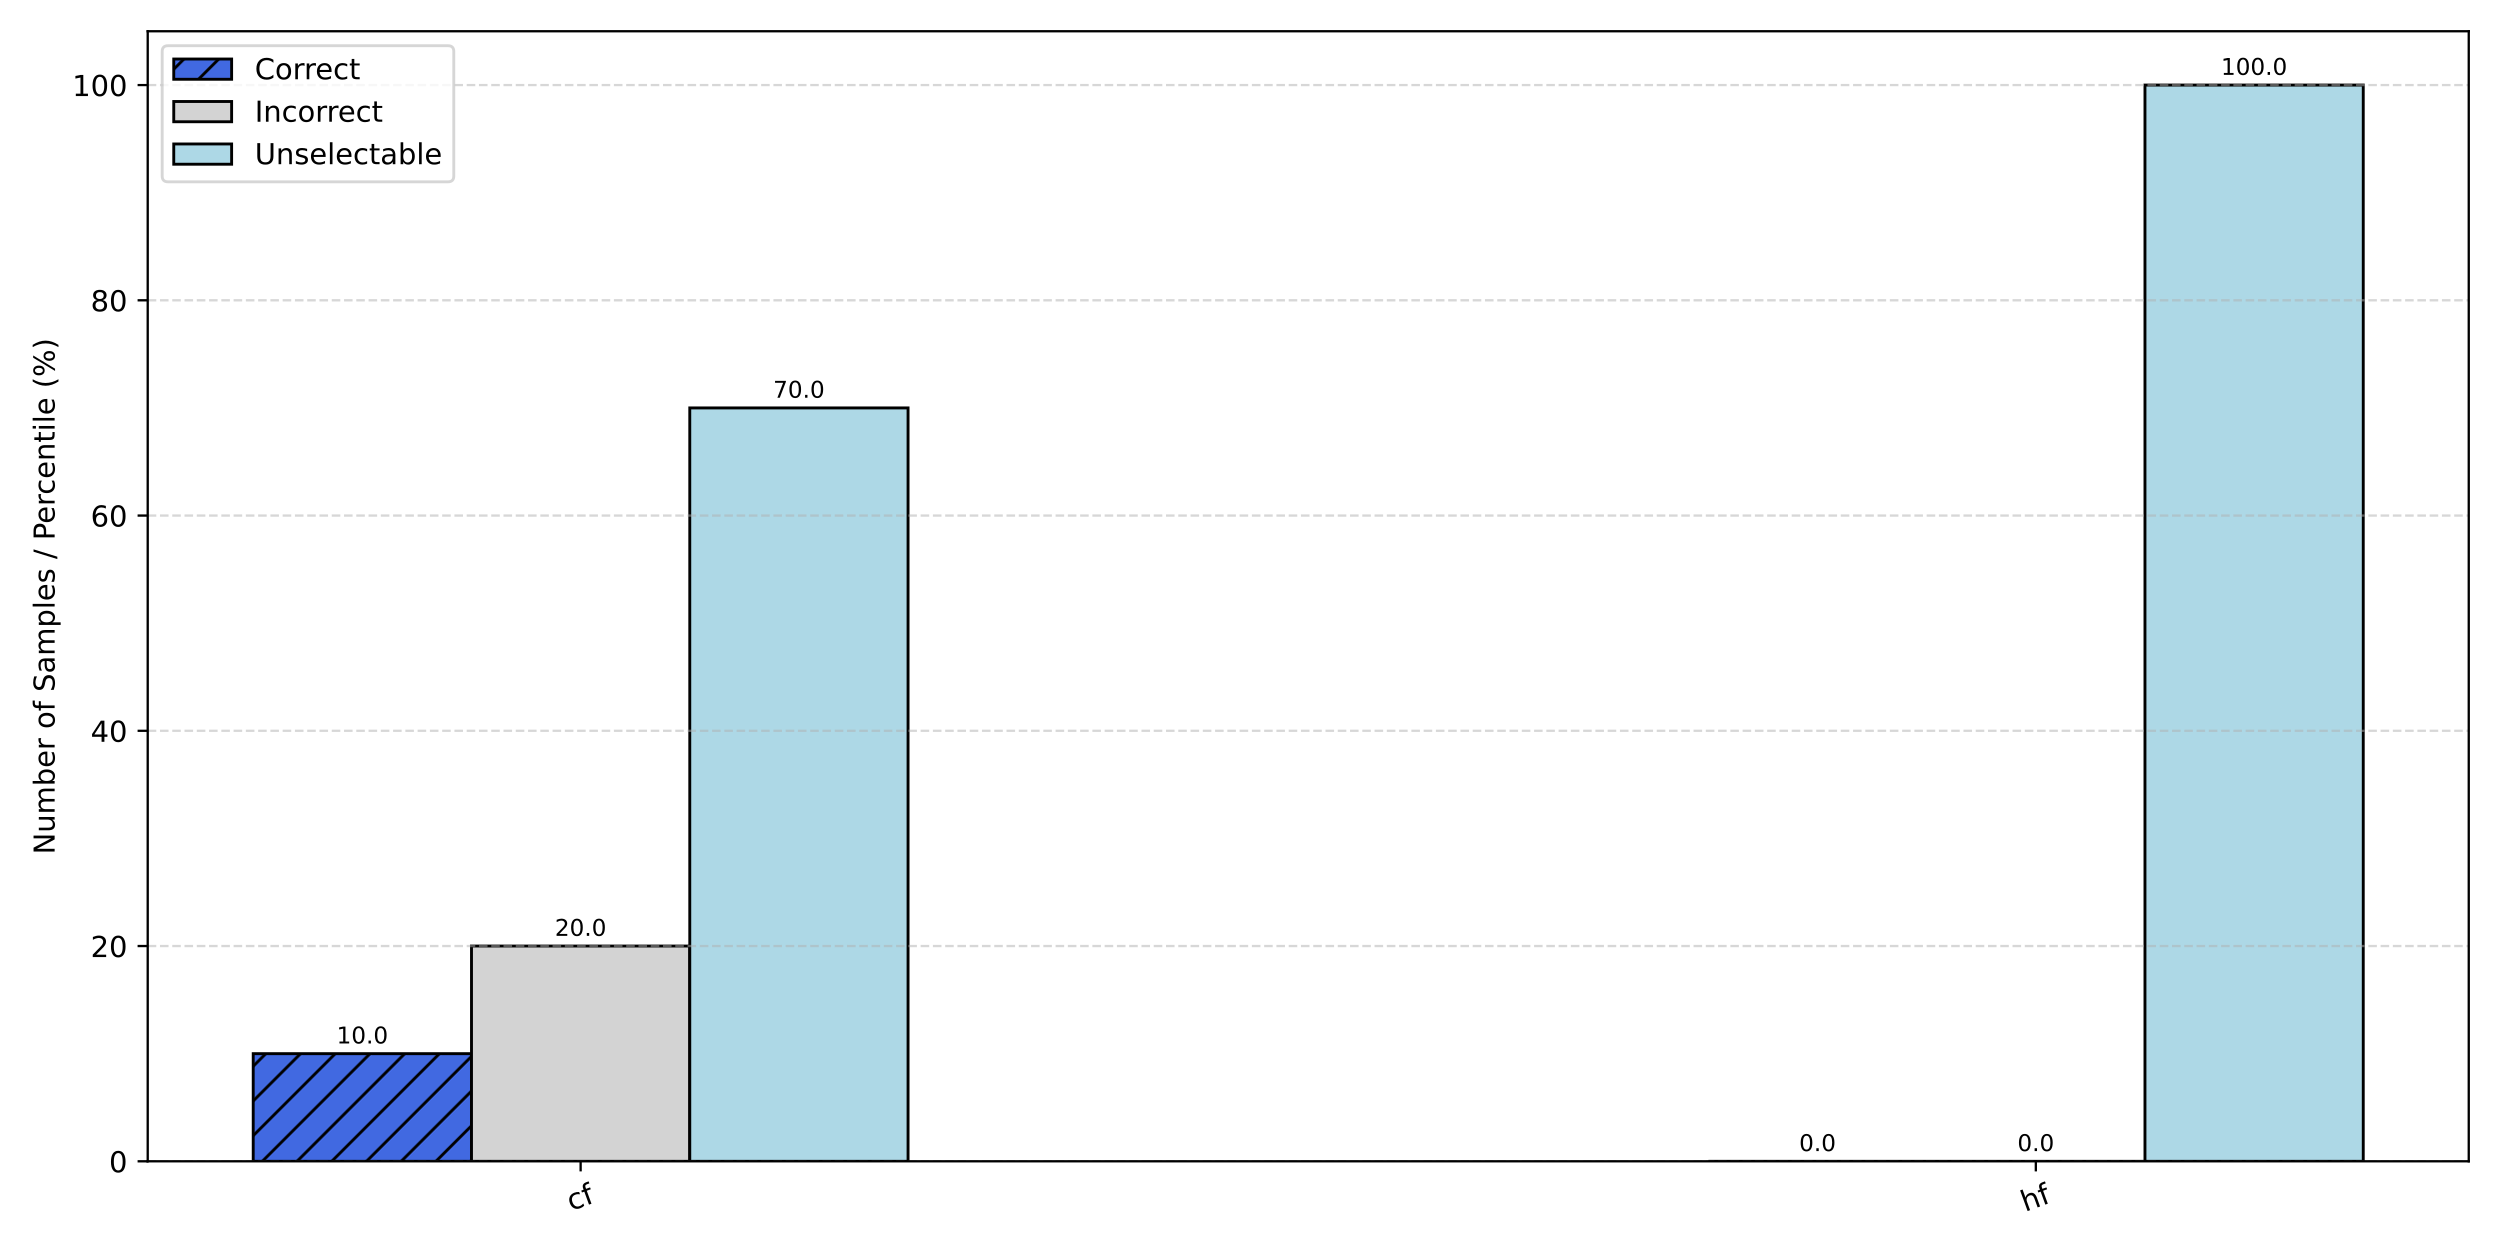
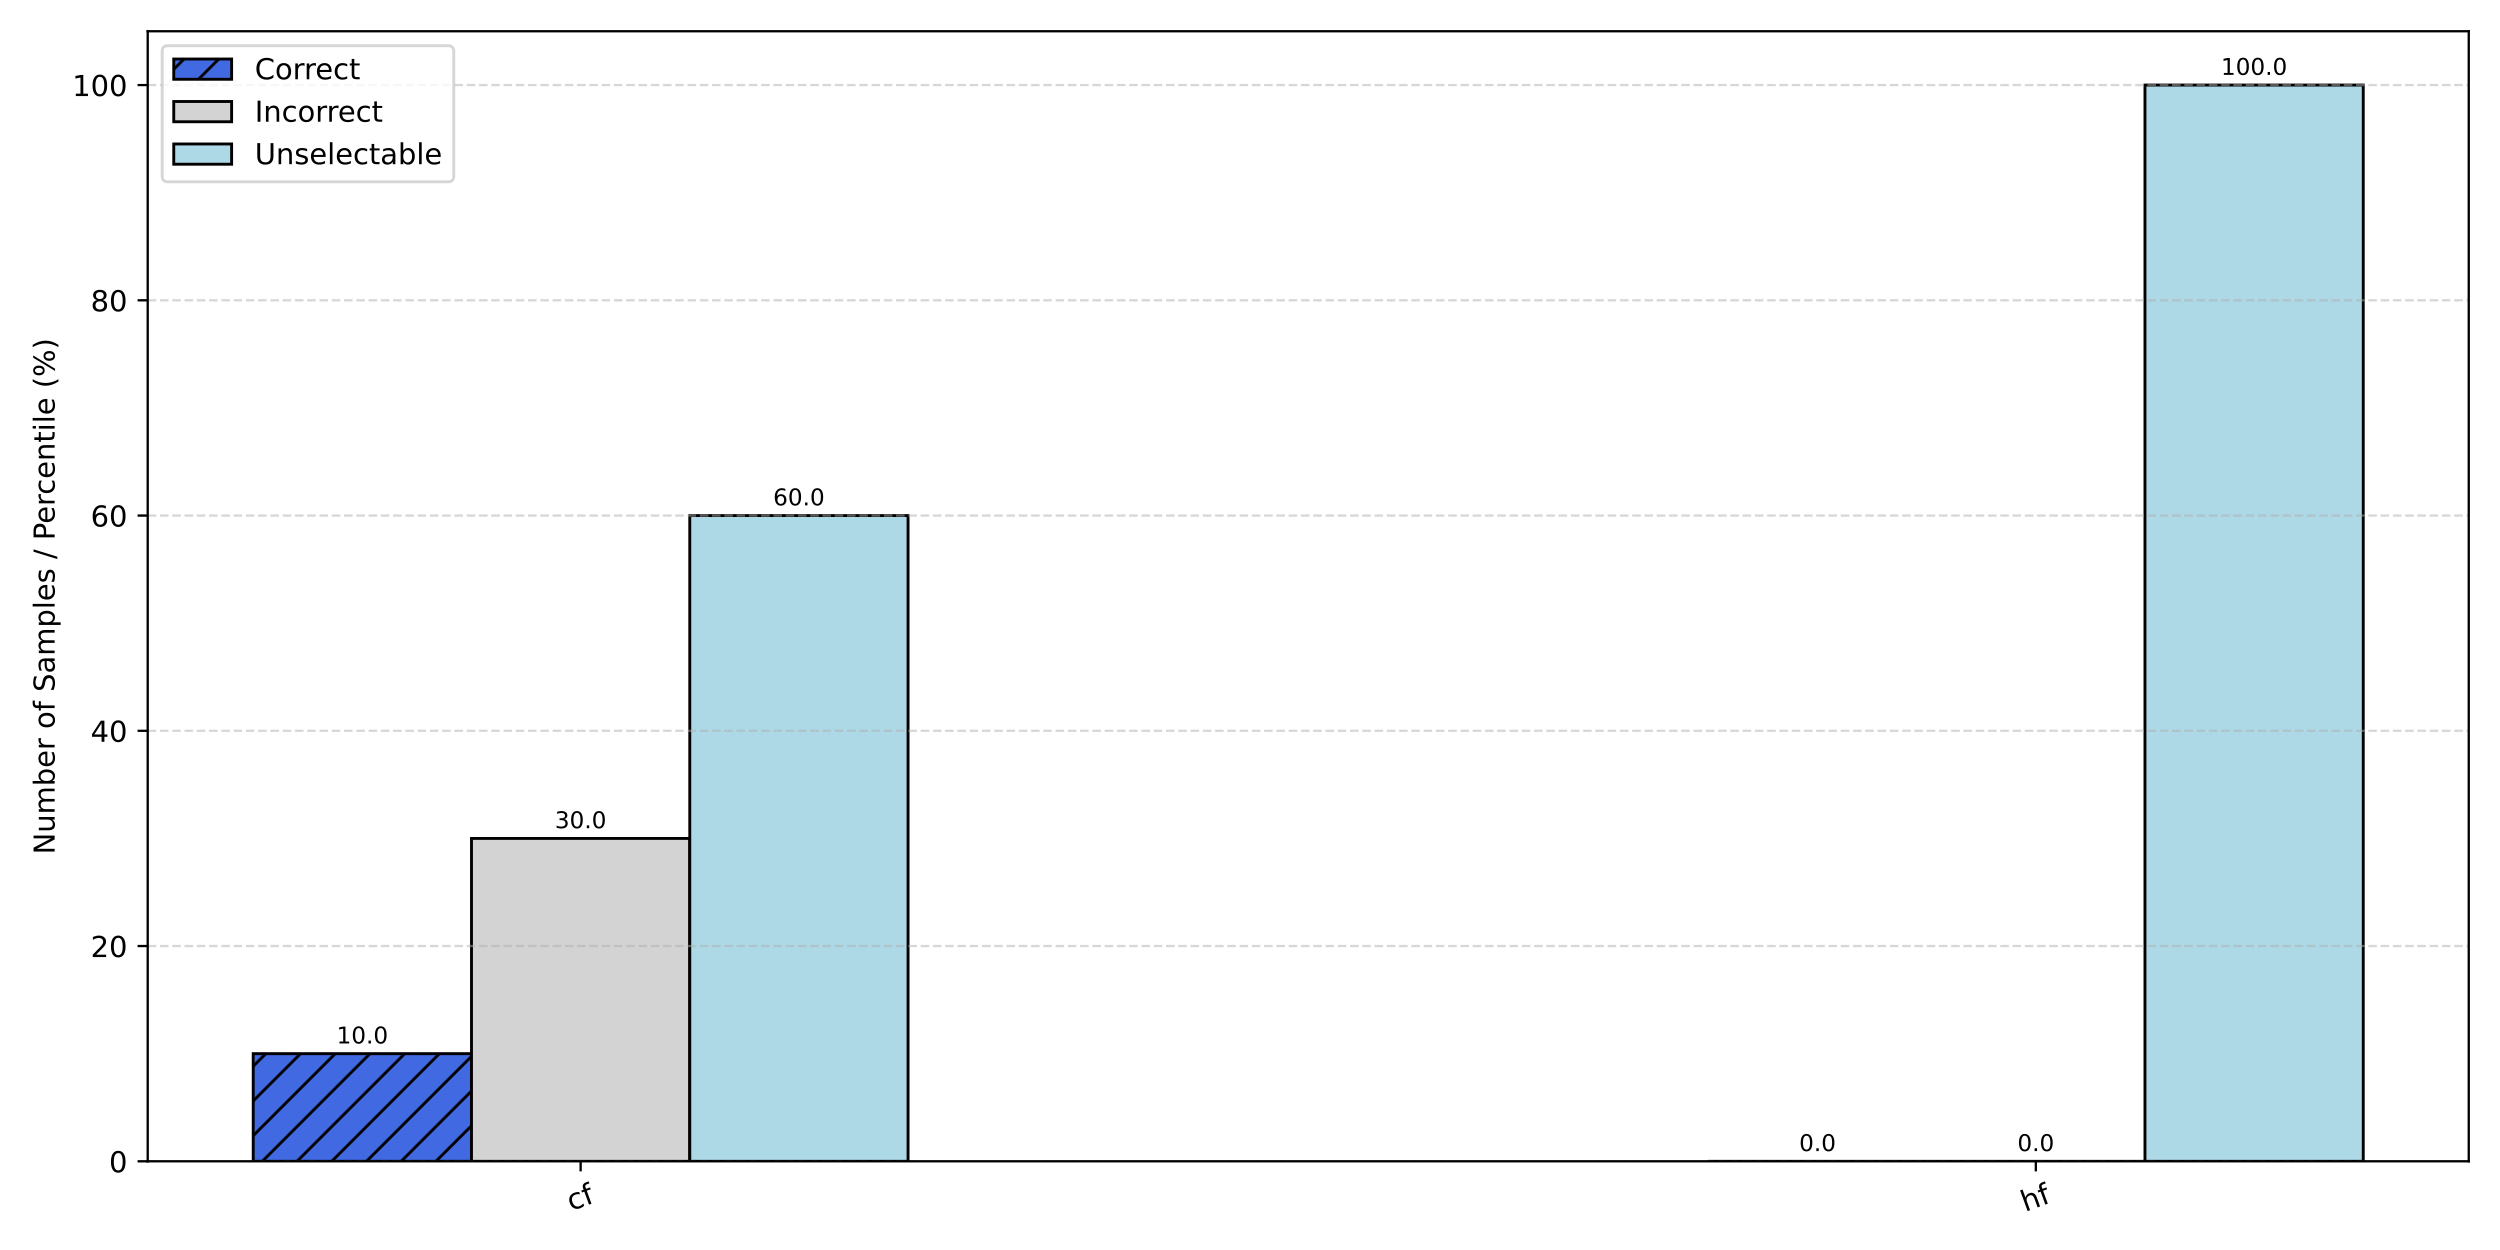
<svg xmlns="http://www.w3.org/2000/svg" xmlns:xlink="http://www.w3.org/1999/xlink" width="864pt" height="432pt" viewBox="0 0 864 432" version="1.1">
  <defs>
    <style type="text/css">*{stroke-linejoin: round; stroke-linecap: butt}</style>
  </defs>
  <g id="figure_1">
    <g id="patch_1">
      <path d="M 0 432  L 864 432  L 864 0  L 0 0  z " style="fill: #ffffff" />
    </g>
    <g id="axes_1">
      <g id="patch_2">
        <path d="M 51.05 401.342  L 853.2 401.342  L 853.2 10.8  L 51.05 10.8  z " style="fill: #ffffff" />
      </g>
      <g id="patch_3">
-         <path d="M 87.511 401.342  L 162.949 401.342  L 162.949 364.147  L 87.511 364.147  z " clip-path="url(#p734b277f27)" style="fill: url(#hecf917ab75); stroke: #000000; stroke-linejoin: miter" />
+         <path d="M 87.511 401.342  L 162.949 401.342  L 162.949 364.147  L 87.511 364.147  z " clip-path="url(#pfeab9dd503)" style="fill: url(#h77043352ca); stroke: #000000; stroke-linejoin: miter" />
      </g>
      <g id="patch_4">
-         <path d="M 590.427 401.342  L 665.864 401.342  L 665.864 401.342  L 590.427 401.342  z " clip-path="url(#p734b277f27)" style="fill: url(#hecf917ab75); stroke: #000000; stroke-linejoin: miter" />
+         <path d="M 590.427 401.342  L 665.864 401.342  L 665.864 401.342  L 590.427 401.342  z " clip-path="url(#pfeab9dd503)" style="fill: url(#h77043352ca); stroke: #000000; stroke-linejoin: miter" />
      </g>
      <g id="patch_5">
-         <path d="M 162.949 401.342  L 238.386 401.342  L 238.386 326.953  L 162.949 326.953  z " clip-path="url(#p734b277f27)" style="fill: #d3d3d3; stroke: #000000; stroke-linejoin: miter" />
+         <path d="M 162.949 401.342  L 238.386 401.342  L 238.386 289.758  L 162.949 289.758  z " clip-path="url(#pfeab9dd503)" style="fill: #d3d3d3; stroke: #000000; stroke-linejoin: miter" />
      </g>
      <g id="patch_6">
-         <path d="M 665.864 401.342  L 741.301 401.342  L 741.301 401.342  L 665.864 401.342  z " clip-path="url(#p734b277f27)" style="fill: #d3d3d3; stroke: #000000; stroke-linejoin: miter" />
+         <path d="M 665.864 401.342  L 741.301 401.342  L 741.301 401.342  L 665.864 401.342  z " clip-path="url(#pfeab9dd503)" style="fill: #d3d3d3; stroke: #000000; stroke-linejoin: miter" />
      </g>
      <g id="patch_7">
-         <path d="M 238.386 401.342  L 313.823 401.342  L 313.823 140.981  L 238.386 140.981  z " clip-path="url(#p734b277f27)" style="fill: #add8e6; stroke: #000000; stroke-linejoin: miter" />
+         <path d="M 238.386 401.342  L 313.823 401.342  L 313.823 178.175  L 238.386 178.175  z " clip-path="url(#pfeab9dd503)" style="fill: #add8e6; stroke: #000000; stroke-linejoin: miter" />
      </g>
      <g id="patch_8">
-         <path d="M 741.301 401.342  L 816.739 401.342  L 816.739 29.397  L 741.301 29.397  z " clip-path="url(#p734b277f27)" style="fill: #add8e6; stroke: #000000; stroke-linejoin: miter" />
+         <path d="M 741.301 401.342  L 816.739 401.342  L 816.739 29.397  L 741.301 29.397  z " clip-path="url(#pfeab9dd503)" style="fill: #add8e6; stroke: #000000; stroke-linejoin: miter" />
      </g>
      <g id="matplotlib.axis_1">
        <g id="xtick_1">
          <g id="line2d_1">
            <defs>
-               <path id="m1fb85b1349" d="M 0 0  L 0 3.5  " style="stroke: #000000; stroke-width: 0.8" />
-             </defs>
-             <g>
-               <use xlink:href="#m1fb85b1349" x="200.667" y="401.342" style="stroke: #000000; stroke-width: 0.8" />
+               <path id="m3f63873eab" d="M 0 0  L 0 3.5  " style="stroke: #000000; stroke-width: 0.8" />
+             </defs>
+             <g>
+               <use xlink:href="#m3f63873eab" x="200.667" y="401.342" style="stroke: #000000; stroke-width: 0.8" />
            </g>
          </g>
          <g id="text_1">
            <g transform="translate(197.3737 418.5667) rotate(-20) scale(0.1 -0.1)">
              <defs>
                <path id="DejaVuSans-63" d="M 3122 3366  L 3122 2828  Q 2878 2963 2633 3030  Q 2388 3097 2138 3097  Q 1578 3097 1268 2742  Q 959 2388 959 1747  Q 959 1106 1268 751  Q 1578 397 2138 397  Q 2388 397 2633 464  Q 2878 531 3122 666  L 3122 134  Q 2881 22 2623 -34  Q 2366 -91 2075 -91  Q 1284 -91 818 406  Q 353 903 353 1747  Q 353 2603 823 3093  Q 1294 3584 2113 3584  Q 2378 3584 2631 3529  Q 2884 3475 3122 3366  z " transform="scale(0.015625)" />
                <path id="DejaVuSans-66" d="M 2375 4863  L 2375 4384  L 1825 4384  Q 1516 4384 1395 4259  Q 1275 4134 1275 3809  L 1275 3500  L 2222 3500  L 2222 3053  L 1275 3053  L 1275 0  L 697 0  L 697 3053  L 147 3053  L 147 3500  L 697 3500  L 697 3744  Q 697 4328 969 4595  Q 1241 4863 1831 4863  L 2375 4863  z " transform="scale(0.015625)" />
              </defs>
              <use xlink:href="#DejaVuSans-63" />
              <use xlink:href="#DejaVuSans-66" transform="translate(54.98047 0)" />
            </g>
          </g>
        </g>
        <g id="xtick_2">
          <g id="line2d_2">
            <g>
-               <use xlink:href="#m1fb85b1349" x="703.583" y="401.342" style="stroke: #000000; stroke-width: 0.8" />
+               <use xlink:href="#m3f63873eab" x="703.583" y="401.342" style="stroke: #000000; stroke-width: 0.8" />
            </g>
          </g>
          <g id="text_2">
            <g transform="translate(699.8948 418.8537) rotate(-20) scale(0.1 -0.1)">
              <defs>
                <path id="DejaVuSans-68" d="M 3513 2113  L 3513 0  L 2938 0  L 2938 2094  Q 2938 2591 2744 2837  Q 2550 3084 2163 3084  Q 1697 3084 1428 2787  Q 1159 2491 1159 1978  L 1159 0  L 581 0  L 581 4863  L 1159 4863  L 1159 2956  Q 1366 3272 1645 3428  Q 1925 3584 2291 3584  Q 2894 3584 3203 3211  Q 3513 2838 3513 2113  z " transform="scale(0.015625)" />
              </defs>
              <use xlink:href="#DejaVuSans-68" />
              <use xlink:href="#DejaVuSans-66" transform="translate(63.37891 0)" />
            </g>
          </g>
        </g>
      </g>
      <g id="matplotlib.axis_2">
        <g id="ytick_1">
          <g id="line2d_3">
-             <path d="M 51.05 401.342  L 853.2 401.342  " clip-path="url(#p734b277f27)" style="fill: none; stroke-dasharray: 2.96,1.28; stroke-dashoffset: 0; stroke: #b0b0b0; stroke-opacity: 0.5; stroke-width: 0.8" />
+             <path d="M 51.05 401.342  L 853.2 401.342  " clip-path="url(#pfeab9dd503)" style="fill: none; stroke-dasharray: 2.96,1.28; stroke-dashoffset: 0; stroke: #b0b0b0; stroke-opacity: 0.5; stroke-width: 0.8" />
          </g>
          <g id="line2d_4">
            <defs>
-               <path id="m4e62263ba0" d="M 0 0  L -3.5 0  " style="stroke: #000000; stroke-width: 0.8" />
-             </defs>
-             <g>
-               <use xlink:href="#m4e62263ba0" x="51.05" y="401.342" style="stroke: #000000; stroke-width: 0.8" />
+               <path id="m49c0486e24" d="M 0 0  L -3.5 0  " style="stroke: #000000; stroke-width: 0.8" />
+             </defs>
+             <g>
+               <use xlink:href="#m49c0486e24" x="51.05" y="401.342" style="stroke: #000000; stroke-width: 0.8" />
            </g>
          </g>
          <g id="text_3">
            <g transform="translate(37.6875 405.1411) scale(0.1 -0.1)">
              <defs>
                <path id="DejaVuSans-30" d="M 2034 4250  Q 1547 4250 1301 3770  Q 1056 3291 1056 2328  Q 1056 1369 1301 889  Q 1547 409 2034 409  Q 2525 409 2770 889  Q 3016 1369 3016 2328  Q 3016 3291 2770 3770  Q 2525 4250 2034 4250  z M 2034 4750  Q 2819 4750 3233 4129  Q 3647 3509 3647 2328  Q 3647 1150 3233 529  Q 2819 -91 2034 -91  Q 1250 -91 836 529  Q 422 1150 422 2328  Q 422 3509 836 4129  Q 1250 4750 2034 4750  z " transform="scale(0.015625)" />
              </defs>
              <use xlink:href="#DejaVuSans-30" />
            </g>
          </g>
        </g>
        <g id="ytick_2">
          <g id="line2d_5">
-             <path d="M 51.05 326.953  L 853.2 326.953  " clip-path="url(#p734b277f27)" style="fill: none; stroke-dasharray: 2.96,1.28; stroke-dashoffset: 0; stroke: #b0b0b0; stroke-opacity: 0.5; stroke-width: 0.8" />
+             <path d="M 51.05 326.953  L 853.2 326.953  " clip-path="url(#pfeab9dd503)" style="fill: none; stroke-dasharray: 2.96,1.28; stroke-dashoffset: 0; stroke: #b0b0b0; stroke-opacity: 0.5; stroke-width: 0.8" />
          </g>
          <g id="line2d_6">
            <g>
-               <use xlink:href="#m4e62263ba0" x="51.05" y="326.953" style="stroke: #000000; stroke-width: 0.8" />
+               <use xlink:href="#m49c0486e24" x="51.05" y="326.953" style="stroke: #000000; stroke-width: 0.8" />
            </g>
          </g>
          <g id="text_4">
            <g transform="translate(31.325 330.7522) scale(0.1 -0.1)">
              <defs>
                <path id="DejaVuSans-32" d="M 1228 531  L 3431 531  L 3431 0  L 469 0  L 469 531  Q 828 903 1448 1529  Q 2069 2156 2228 2338  Q 2531 2678 2651 2914  Q 2772 3150 2772 3378  Q 2772 3750 2511 3984  Q 2250 4219 1831 4219  Q 1534 4219 1204 4116  Q 875 4013 500 3803  L 500 4441  Q 881 4594 1212 4672  Q 1544 4750 1819 4750  Q 2544 4750 2975 4387  Q 3406 4025 3406 3419  Q 3406 3131 3298 2873  Q 3191 2616 2906 2266  Q 2828 2175 2409 1742  Q 1991 1309 1228 531  z " transform="scale(0.015625)" />
              </defs>
              <use xlink:href="#DejaVuSans-32" />
              <use xlink:href="#DejaVuSans-30" transform="translate(63.62305 0)" />
            </g>
          </g>
        </g>
        <g id="ytick_3">
          <g id="line2d_7">
-             <path d="M 51.05 252.564  L 853.2 252.564  " clip-path="url(#p734b277f27)" style="fill: none; stroke-dasharray: 2.96,1.28; stroke-dashoffset: 0; stroke: #b0b0b0; stroke-opacity: 0.5; stroke-width: 0.8" />
+             <path d="M 51.05 252.564  L 853.2 252.564  " clip-path="url(#pfeab9dd503)" style="fill: none; stroke-dasharray: 2.96,1.28; stroke-dashoffset: 0; stroke: #b0b0b0; stroke-opacity: 0.5; stroke-width: 0.8" />
          </g>
          <g id="line2d_8">
            <g>
-               <use xlink:href="#m4e62263ba0" x="51.05" y="252.564" style="stroke: #000000; stroke-width: 0.8" />
+               <use xlink:href="#m49c0486e24" x="51.05" y="252.564" style="stroke: #000000; stroke-width: 0.8" />
            </g>
          </g>
          <g id="text_5">
            <g transform="translate(31.325 256.3633) scale(0.1 -0.1)">
              <defs>
                <path id="DejaVuSans-34" d="M 2419 4116  L 825 1625  L 2419 1625  L 2419 4116  z M 2253 4666  L 3047 4666  L 3047 1625  L 3713 1625  L 3713 1100  L 3047 1100  L 3047 0  L 2419 0  L 2419 1100  L 313 1100  L 313 1709  L 2253 4666  z " transform="scale(0.015625)" />
              </defs>
              <use xlink:href="#DejaVuSans-34" />
              <use xlink:href="#DejaVuSans-30" transform="translate(63.62305 0)" />
            </g>
          </g>
        </g>
        <g id="ytick_4">
          <g id="line2d_9">
-             <path d="M 51.05 178.175  L 853.2 178.175  " clip-path="url(#p734b277f27)" style="fill: none; stroke-dasharray: 2.96,1.28; stroke-dashoffset: 0; stroke: #b0b0b0; stroke-opacity: 0.5; stroke-width: 0.8" />
+             <path d="M 51.05 178.175  L 853.2 178.175  " clip-path="url(#pfeab9dd503)" style="fill: none; stroke-dasharray: 2.96,1.28; stroke-dashoffset: 0; stroke: #b0b0b0; stroke-opacity: 0.5; stroke-width: 0.8" />
          </g>
          <g id="line2d_10">
            <g>
-               <use xlink:href="#m4e62263ba0" x="51.05" y="178.175" style="stroke: #000000; stroke-width: 0.8" />
+               <use xlink:href="#m49c0486e24" x="51.05" y="178.175" style="stroke: #000000; stroke-width: 0.8" />
            </g>
          </g>
          <g id="text_6">
            <g transform="translate(31.325 181.9743) scale(0.1 -0.1)">
              <defs>
                <path id="DejaVuSans-36" d="M 2113 2584  Q 1688 2584 1439 2293  Q 1191 2003 1191 1497  Q 1191 994 1439 701  Q 1688 409 2113 409  Q 2538 409 2786 701  Q 3034 994 3034 1497  Q 3034 2003 2786 2293  Q 2538 2584 2113 2584  z M 3366 4563  L 3366 3988  Q 3128 4100 2886 4159  Q 2644 4219 2406 4219  Q 1781 4219 1451 3797  Q 1122 3375 1075 2522  Q 1259 2794 1537 2939  Q 1816 3084 2150 3084  Q 2853 3084 3261 2657  Q 3669 2231 3669 1497  Q 3669 778 3244 343  Q 2819 -91 2113 -91  Q 1303 -91 875 529  Q 447 1150 447 2328  Q 447 3434 972 4092  Q 1497 4750 2381 4750  Q 2619 4750 2861 4703  Q 3103 4656 3366 4563  z " transform="scale(0.015625)" />
              </defs>
              <use xlink:href="#DejaVuSans-36" />
              <use xlink:href="#DejaVuSans-30" transform="translate(63.62305 0)" />
            </g>
          </g>
        </g>
        <g id="ytick_5">
          <g id="line2d_11">
-             <path d="M 51.05 103.786  L 853.2 103.786  " clip-path="url(#p734b277f27)" style="fill: none; stroke-dasharray: 2.96,1.28; stroke-dashoffset: 0; stroke: #b0b0b0; stroke-opacity: 0.5; stroke-width: 0.8" />
+             <path d="M 51.05 103.786  L 853.2 103.786  " clip-path="url(#pfeab9dd503)" style="fill: none; stroke-dasharray: 2.96,1.28; stroke-dashoffset: 0; stroke: #b0b0b0; stroke-opacity: 0.5; stroke-width: 0.8" />
          </g>
          <g id="line2d_12">
            <g>
-               <use xlink:href="#m4e62263ba0" x="51.05" y="103.786" style="stroke: #000000; stroke-width: 0.8" />
+               <use xlink:href="#m49c0486e24" x="51.05" y="103.786" style="stroke: #000000; stroke-width: 0.8" />
            </g>
          </g>
          <g id="text_7">
            <g transform="translate(31.325 107.5854) scale(0.1 -0.1)">
              <defs>
                <path id="DejaVuSans-38" d="M 2034 2216  Q 1584 2216 1326 1975  Q 1069 1734 1069 1313  Q 1069 891 1326 650  Q 1584 409 2034 409  Q 2484 409 2743 651  Q 3003 894 3003 1313  Q 3003 1734 2745 1975  Q 2488 2216 2034 2216  z M 1403 2484  Q 997 2584 770 2862  Q 544 3141 544 3541  Q 544 4100 942 4425  Q 1341 4750 2034 4750  Q 2731 4750 3128 4425  Q 3525 4100 3525 3541  Q 3525 3141 3298 2862  Q 3072 2584 2669 2484  Q 3125 2378 3379 2068  Q 3634 1759 3634 1313  Q 3634 634 3220 271  Q 2806 -91 2034 -91  Q 1263 -91 848 271  Q 434 634 434 1313  Q 434 1759 690 2068  Q 947 2378 1403 2484  z M 1172 3481  Q 1172 3119 1398 2916  Q 1625 2713 2034 2713  Q 2441 2713 2670 2916  Q 2900 3119 2900 3481  Q 2900 3844 2670 4047  Q 2441 4250 2034 4250  Q 1625 4250 1398 4047  Q 1172 3844 1172 3481  z " transform="scale(0.015625)" />
              </defs>
              <use xlink:href="#DejaVuSans-38" />
              <use xlink:href="#DejaVuSans-30" transform="translate(63.62305 0)" />
            </g>
          </g>
        </g>
        <g id="ytick_6">
          <g id="line2d_13">
-             <path d="M 51.05 29.397  L 853.2 29.397  " clip-path="url(#p734b277f27)" style="fill: none; stroke-dasharray: 2.96,1.28; stroke-dashoffset: 0; stroke: #b0b0b0; stroke-opacity: 0.5; stroke-width: 0.8" />
+             <path d="M 51.05 29.397  L 853.2 29.397  " clip-path="url(#pfeab9dd503)" style="fill: none; stroke-dasharray: 2.96,1.28; stroke-dashoffset: 0; stroke: #b0b0b0; stroke-opacity: 0.5; stroke-width: 0.8" />
          </g>
          <g id="line2d_14">
            <g>
-               <use xlink:href="#m4e62263ba0" x="51.05" y="29.397" style="stroke: #000000; stroke-width: 0.8" />
+               <use xlink:href="#m49c0486e24" x="51.05" y="29.397" style="stroke: #000000; stroke-width: 0.8" />
            </g>
          </g>
          <g id="text_8">
            <g transform="translate(24.9625 33.19645) scale(0.1 -0.1)">
              <defs>
                <path id="DejaVuSans-31" d="M 794 531  L 1825 531  L 1825 4091  L 703 3866  L 703 4441  L 1819 4666  L 2450 4666  L 2450 531  L 3481 531  L 3481 0  L 794 0  L 794 531  z " transform="scale(0.015625)" />
              </defs>
              <use xlink:href="#DejaVuSans-31" />
              <use xlink:href="#DejaVuSans-30" transform="translate(63.62305 0)" />
              <use xlink:href="#DejaVuSans-30" transform="translate(127.2461 0)" />
            </g>
          </g>
        </g>
        <g id="text_9">
          <g transform="translate(18.88281 295.2741) rotate(-90) scale(0.1 -0.1)">
            <defs>
              <path id="DejaVuSans-4e" d="M 628 4666  L 1478 4666  L 3547 763  L 3547 4666  L 4159 4666  L 4159 0  L 3309 0  L 1241 3903  L 1241 0  L 628 0  L 628 4666  z " transform="scale(0.015625)" />
              <path id="DejaVuSans-75" d="M 544 1381  L 544 3500  L 1119 3500  L 1119 1403  Q 1119 906 1312 657  Q 1506 409 1894 409  Q 2359 409 2629 706  Q 2900 1003 2900 1516  L 2900 3500  L 3475 3500  L 3475 0  L 2900 0  L 2900 538  Q 2691 219 2414 64  Q 2138 -91 1772 -91  Q 1169 -91 856 284  Q 544 659 544 1381  z M 1991 3584  L 1991 3584  z " transform="scale(0.015625)" />
              <path id="DejaVuSans-6d" d="M 3328 2828  Q 3544 3216 3844 3400  Q 4144 3584 4550 3584  Q 5097 3584 5394 3201  Q 5691 2819 5691 2113  L 5691 0  L 5113 0  L 5113 2094  Q 5113 2597 4934 2840  Q 4756 3084 4391 3084  Q 3944 3084 3684 2787  Q 3425 2491 3425 1978  L 3425 0  L 2847 0  L 2847 2094  Q 2847 2600 2669 2842  Q 2491 3084 2119 3084  Q 1678 3084 1418 2786  Q 1159 2488 1159 1978  L 1159 0  L 581 0  L 581 3500  L 1159 3500  L 1159 2956  Q 1356 3278 1631 3431  Q 1906 3584 2284 3584  Q 2666 3584 2933 3390  Q 3200 3197 3328 2828  z " transform="scale(0.015625)" />
              <path id="DejaVuSans-62" d="M 3116 1747  Q 3116 2381 2855 2742  Q 2594 3103 2138 3103  Q 1681 3103 1420 2742  Q 1159 2381 1159 1747  Q 1159 1113 1420 752  Q 1681 391 2138 391  Q 2594 391 2855 752  Q 3116 1113 3116 1747  z M 1159 2969  Q 1341 3281 1617 3432  Q 1894 3584 2278 3584  Q 2916 3584 3314 3078  Q 3713 2572 3713 1747  Q 3713 922 3314 415  Q 2916 -91 2278 -91  Q 1894 -91 1617 61  Q 1341 213 1159 525  L 1159 0  L 581 0  L 581 4863  L 1159 4863  L 1159 2969  z " transform="scale(0.015625)" />
              <path id="DejaVuSans-65" d="M 3597 1894  L 3597 1613  L 953 1613  Q 991 1019 1311 708  Q 1631 397 2203 397  Q 2534 397 2845 478  Q 3156 559 3463 722  L 3463 178  Q 3153 47 2828 -22  Q 2503 -91 2169 -91  Q 1331 -91 842 396  Q 353 884 353 1716  Q 353 2575 817 3079  Q 1281 3584 2069 3584  Q 2775 3584 3186 3129  Q 3597 2675 3597 1894  z M 3022 2063  Q 3016 2534 2758 2815  Q 2500 3097 2075 3097  Q 1594 3097 1305 2825  Q 1016 2553 972 2059  L 3022 2063  z " transform="scale(0.015625)" />
              <path id="DejaVuSans-72" d="M 2631 2963  Q 2534 3019 2420 3045  Q 2306 3072 2169 3072  Q 1681 3072 1420 2755  Q 1159 2438 1159 1844  L 1159 0  L 581 0  L 581 3500  L 1159 3500  L 1159 2956  Q 1341 3275 1631 3429  Q 1922 3584 2338 3584  Q 2397 3584 2469 3576  Q 2541 3569 2628 3553  L 2631 2963  z " transform="scale(0.015625)" />
              <path id="DejaVuSans-20" transform="scale(0.015625)" />
              <path id="DejaVuSans-6f" d="M 1959 3097  Q 1497 3097 1228 2736  Q 959 2375 959 1747  Q 959 1119 1226 758  Q 1494 397 1959 397  Q 2419 397 2687 759  Q 2956 1122 2956 1747  Q 2956 2369 2687 2733  Q 2419 3097 1959 3097  z M 1959 3584  Q 2709 3584 3137 3096  Q 3566 2609 3566 1747  Q 3566 888 3137 398  Q 2709 -91 1959 -91  Q 1206 -91 779 398  Q 353 888 353 1747  Q 353 2609 779 3096  Q 1206 3584 1959 3584  z " transform="scale(0.015625)" />
              <path id="DejaVuSans-53" d="M 3425 4513  L 3425 3897  Q 3066 4069 2747 4153  Q 2428 4238 2131 4238  Q 1616 4238 1336 4038  Q 1056 3838 1056 3469  Q 1056 3159 1242 3001  Q 1428 2844 1947 2747  L 2328 2669  Q 3034 2534 3370 2195  Q 3706 1856 3706 1288  Q 3706 609 3251 259  Q 2797 -91 1919 -91  Q 1588 -91 1214 -16  Q 841 59 441 206  L 441 856  Q 825 641 1194 531  Q 1563 422 1919 422  Q 2459 422 2753 634  Q 3047 847 3047 1241  Q 3047 1584 2836 1778  Q 2625 1972 2144 2069  L 1759 2144  Q 1053 2284 737 2584  Q 422 2884 422 3419  Q 422 4038 858 4394  Q 1294 4750 2059 4750  Q 2388 4750 2728 4690  Q 3069 4631 3425 4513  z " transform="scale(0.015625)" />
              <path id="DejaVuSans-61" d="M 2194 1759  Q 1497 1759 1228 1600  Q 959 1441 959 1056  Q 959 750 1161 570  Q 1363 391 1709 391  Q 2188 391 2477 730  Q 2766 1069 2766 1631  L 2766 1759  L 2194 1759  z M 3341 1997  L 3341 0  L 2766 0  L 2766 531  Q 2569 213 2275 61  Q 1981 -91 1556 -91  Q 1019 -91 701 211  Q 384 513 384 1019  Q 384 1609 779 1909  Q 1175 2209 1959 2209  L 2766 2209  L 2766 2266  Q 2766 2663 2505 2880  Q 2244 3097 1772 3097  Q 1472 3097 1187 3025  Q 903 2953 641 2809  L 641 3341  Q 956 3463 1253 3523  Q 1550 3584 1831 3584  Q 2591 3584 2966 3190  Q 3341 2797 3341 1997  z " transform="scale(0.015625)" />
              <path id="DejaVuSans-70" d="M 1159 525  L 1159 -1331  L 581 -1331  L 581 3500  L 1159 3500  L 1159 2969  Q 1341 3281 1617 3432  Q 1894 3584 2278 3584  Q 2916 3584 3314 3078  Q 3713 2572 3713 1747  Q 3713 922 3314 415  Q 2916 -91 2278 -91  Q 1894 -91 1617 61  Q 1341 213 1159 525  z M 3116 1747  Q 3116 2381 2855 2742  Q 2594 3103 2138 3103  Q 1681 3103 1420 2742  Q 1159 2381 1159 1747  Q 1159 1113 1420 752  Q 1681 391 2138 391  Q 2594 391 2855 752  Q 3116 1113 3116 1747  z " transform="scale(0.015625)" />
              <path id="DejaVuSans-6c" d="M 603 4863  L 1178 4863  L 1178 0  L 603 0  L 603 4863  z " transform="scale(0.015625)" />
              <path id="DejaVuSans-73" d="M 2834 3397  L 2834 2853  Q 2591 2978 2328 3040  Q 2066 3103 1784 3103  Q 1356 3103 1142 2972  Q 928 2841 928 2578  Q 928 2378 1081 2264  Q 1234 2150 1697 2047  L 1894 2003  Q 2506 1872 2764 1633  Q 3022 1394 3022 966  Q 3022 478 2636 193  Q 2250 -91 1575 -91  Q 1294 -91 989 -36  Q 684 19 347 128  L 347 722  Q 666 556 975 473  Q 1284 391 1588 391  Q 1994 391 2212 530  Q 2431 669 2431 922  Q 2431 1156 2273 1281  Q 2116 1406 1581 1522  L 1381 1569  Q 847 1681 609 1914  Q 372 2147 372 2553  Q 372 3047 722 3315  Q 1072 3584 1716 3584  Q 2034 3584 2315 3537  Q 2597 3491 2834 3397  z " transform="scale(0.015625)" />
              <path id="DejaVuSans-2f" d="M 1625 4666  L 2156 4666  L 531 -594  L 0 -594  L 1625 4666  z " transform="scale(0.015625)" />
              <path id="DejaVuSans-50" d="M 1259 4147  L 1259 2394  L 2053 2394  Q 2494 2394 2734 2622  Q 2975 2850 2975 3272  Q 2975 3691 2734 3919  Q 2494 4147 2053 4147  L 1259 4147  z M 628 4666  L 2053 4666  Q 2838 4666 3239 4311  Q 3641 3956 3641 3272  Q 3641 2581 3239 2228  Q 2838 1875 2053 1875  L 1259 1875  L 1259 0  L 628 0  L 628 4666  z " transform="scale(0.015625)" />
              <path id="DejaVuSans-6e" d="M 3513 2113  L 3513 0  L 2938 0  L 2938 2094  Q 2938 2591 2744 2837  Q 2550 3084 2163 3084  Q 1697 3084 1428 2787  Q 1159 2491 1159 1978  L 1159 0  L 581 0  L 581 3500  L 1159 3500  L 1159 2956  Q 1366 3272 1645 3428  Q 1925 3584 2291 3584  Q 2894 3584 3203 3211  Q 3513 2838 3513 2113  z " transform="scale(0.015625)" />
              <path id="DejaVuSans-74" d="M 1172 4494  L 1172 3500  L 2356 3500  L 2356 3053  L 1172 3053  L 1172 1153  Q 1172 725 1289 603  Q 1406 481 1766 481  L 2356 481  L 2356 0  L 1766 0  Q 1100 0 847 248  Q 594 497 594 1153  L 594 3053  L 172 3053  L 172 3500  L 594 3500  L 594 4494  L 1172 4494  z " transform="scale(0.015625)" />
              <path id="DejaVuSans-69" d="M 603 3500  L 1178 3500  L 1178 0  L 603 0  L 603 3500  z M 603 4863  L 1178 4863  L 1178 4134  L 603 4134  L 603 4863  z " transform="scale(0.015625)" />
              <path id="DejaVuSans-28" d="M 1984 4856  Q 1566 4138 1362 3434  Q 1159 2731 1159 2009  Q 1159 1288 1364 580  Q 1569 -128 1984 -844  L 1484 -844  Q 1016 -109 783 600  Q 550 1309 550 2009  Q 550 2706 781 3412  Q 1013 4119 1484 4856  L 1984 4856  z " transform="scale(0.015625)" />
              <path id="DejaVuSans-25" d="M 4653 2053  Q 4381 2053 4226 1822  Q 4072 1591 4072 1178  Q 4072 772 4226 539  Q 4381 306 4653 306  Q 4919 306 5073 539  Q 5228 772 5228 1178  Q 5228 1588 5073 1820  Q 4919 2053 4653 2053  z M 4653 2450  Q 5147 2450 5437 2106  Q 5728 1763 5728 1178  Q 5728 594 5436 251  Q 5144 -91 4653 -91  Q 4153 -91 3862 251  Q 3572 594 3572 1178  Q 3572 1766 3864 2108  Q 4156 2450 4653 2450  z M 1428 4353  Q 1159 4353 1004 4120  Q 850 3888 850 3481  Q 850 3069 1003 2837  Q 1156 2606 1428 2606  Q 1700 2606 1854 2837  Q 2009 3069 2009 3481  Q 2009 3884 1853 4118  Q 1697 4353 1428 4353  z M 4250 4750  L 4750 4750  L 1831 -91  L 1331 -91  L 4250 4750  z M 1428 4750  Q 1922 4750 2215 4408  Q 2509 4066 2509 3481  Q 2509 2891 2217 2550  Q 1925 2209 1428 2209  Q 931 2209 642 2551  Q 353 2894 353 3481  Q 353 4063 643 4406  Q 934 4750 1428 4750  z " transform="scale(0.015625)" />
              <path id="DejaVuSans-29" d="M 513 4856  L 1013 4856  Q 1481 4119 1714 3412  Q 1947 2706 1947 2009  Q 1947 1309 1714 600  Q 1481 -109 1013 -844  L 513 -844  Q 928 -128 1133 580  Q 1338 1288 1338 2009  Q 1338 2731 1133 3434  Q 928 4138 513 4856  z " transform="scale(0.015625)" />
            </defs>
            <use xlink:href="#DejaVuSans-4e" />
            <use xlink:href="#DejaVuSans-75" transform="translate(74.80469 0)" />
            <use xlink:href="#DejaVuSans-6d" transform="translate(138.1836 0)" />
            <use xlink:href="#DejaVuSans-62" transform="translate(235.5957 0)" />
            <use xlink:href="#DejaVuSans-65" transform="translate(299.0723 0)" />
            <use xlink:href="#DejaVuSans-72" transform="translate(360.5957 0)" />
            <use xlink:href="#DejaVuSans-20" transform="translate(401.709 0)" />
            <use xlink:href="#DejaVuSans-6f" transform="translate(433.4961 0)" />
            <use xlink:href="#DejaVuSans-66" transform="translate(494.6777 0)" />
            <use xlink:href="#DejaVuSans-20" transform="translate(529.8828 0)" />
            <use xlink:href="#DejaVuSans-53" transform="translate(561.6699 0)" />
            <use xlink:href="#DejaVuSans-61" transform="translate(625.1465 0)" />
            <use xlink:href="#DejaVuSans-6d" transform="translate(686.4258 0)" />
            <use xlink:href="#DejaVuSans-70" transform="translate(783.8379 0)" />
            <use xlink:href="#DejaVuSans-6c" transform="translate(847.3145 0)" />
            <use xlink:href="#DejaVuSans-65" transform="translate(875.0977 0)" />
            <use xlink:href="#DejaVuSans-73" transform="translate(936.6211 0)" />
            <use xlink:href="#DejaVuSans-20" transform="translate(988.7207 0)" />
            <use xlink:href="#DejaVuSans-2f" transform="translate(1020.508 0)" />
            <use xlink:href="#DejaVuSans-20" transform="translate(1054.199 0)" />
            <use xlink:href="#DejaVuSans-50" transform="translate(1085.986 0)" />
            <use xlink:href="#DejaVuSans-65" transform="translate(1142.664 0)" />
            <use xlink:href="#DejaVuSans-72" transform="translate(1204.188 0)" />
            <use xlink:href="#DejaVuSans-63" transform="translate(1243.051 0)" />
            <use xlink:href="#DejaVuSans-65" transform="translate(1298.031 0)" />
            <use xlink:href="#DejaVuSans-6e" transform="translate(1359.555 0)" />
            <use xlink:href="#DejaVuSans-74" transform="translate(1422.934 0)" />
            <use xlink:href="#DejaVuSans-69" transform="translate(1462.143 0)" />
            <use xlink:href="#DejaVuSans-6c" transform="translate(1489.926 0)" />
            <use xlink:href="#DejaVuSans-65" transform="translate(1517.709 0)" />
            <use xlink:href="#DejaVuSans-20" transform="translate(1579.232 0)" />
            <use xlink:href="#DejaVuSans-28" transform="translate(1611.02 0)" />
            <use xlink:href="#DejaVuSans-25" transform="translate(1650.033 0)" />
            <use xlink:href="#DejaVuSans-29" transform="translate(1745.053 0)" />
          </g>
        </g>
      </g>
      <g id="patch_9">
        <path d="M 51.05 401.342  L 51.05 10.8  " style="fill: none; stroke: #000000; stroke-width: 0.8; stroke-linejoin: miter; stroke-linecap: square" />
      </g>
      <g id="patch_10">
        <path d="M 853.2 401.342  L 853.2 10.8  " style="fill: none; stroke: #000000; stroke-width: 0.8; stroke-linejoin: miter; stroke-linecap: square" />
      </g>
      <g id="patch_11">
        <path d="M 51.05 401.342  L 853.2 401.342  " style="fill: none; stroke: #000000; stroke-width: 0.8; stroke-linejoin: miter; stroke-linecap: square" />
      </g>
      <g id="patch_12">
        <path d="M 51.05 10.8  L 853.2 10.8  " style="fill: none; stroke: #000000; stroke-width: 0.8; stroke-linejoin: miter; stroke-linecap: square" />
      </g>
      <g id="text_10">
        <g transform="translate(116.3238 360.624) scale(0.08 -0.08)">
          <defs>
            <path id="DejaVuSans-2e" d="M 684 794  L 1344 794  L 1344 0  L 684 0  L 684 794  z " transform="scale(0.015625)" />
          </defs>
          <use xlink:href="#DejaVuSans-31" />
          <use xlink:href="#DejaVuSans-30" transform="translate(63.62305 0)" />
          <use xlink:href="#DejaVuSans-2e" transform="translate(127.2461 0)" />
          <use xlink:href="#DejaVuSans-30" transform="translate(159.0332 0)" />
        </g>
      </g>
      <g id="text_11">
        <g transform="translate(621.7841 397.8184) scale(0.08 -0.08)">
          <use xlink:href="#DejaVuSans-30" />
          <use xlink:href="#DejaVuSans-2e" transform="translate(63.62305 0)" />
          <use xlink:href="#DejaVuSans-30" transform="translate(95.41016 0)" />
        </g>
      </g>
      <g id="text_12">
-         <g transform="translate(191.7611 323.4295) scale(0.08 -0.08)">
-           <use xlink:href="#DejaVuSans-32" />
+         <g transform="translate(191.7611 286.235) scale(0.08 -0.08)">
+           <defs>
+             <path id="DejaVuSans-33" d="M 2597 2516  Q 3050 2419 3304 2112  Q 3559 1806 3559 1356  Q 3559 666 3084 287  Q 2609 -91 1734 -91  Q 1441 -91 1130 -33  Q 819 25 488 141  L 488 750  Q 750 597 1062 519  Q 1375 441 1716 441  Q 2309 441 2620 675  Q 2931 909 2931 1356  Q 2931 1769 2642 2001  Q 2353 2234 1838 2234  L 1294 2234  L 1294 2753  L 1863 2753  Q 2328 2753 2575 2939  Q 2822 3125 2822 3475  Q 2822 3834 2567 4026  Q 2313 4219 1838 4219  Q 1578 4219 1281 4162  Q 984 4106 628 3988  L 628 4550  Q 988 4650 1302 4700  Q 1616 4750 1894 4750  Q 2613 4750 3031 4423  Q 3450 4097 3450 3541  Q 3450 3153 3228 2886  Q 3006 2619 2597 2516  z " transform="scale(0.015625)" />
+           </defs>
+           <use xlink:href="#DejaVuSans-33" />
          <use xlink:href="#DejaVuSans-30" transform="translate(63.62305 0)" />
          <use xlink:href="#DejaVuSans-2e" transform="translate(127.2461 0)" />
          <use xlink:href="#DejaVuSans-30" transform="translate(159.0332 0)" />
        </g>
      </g>
      <g id="text_13">
        <g transform="translate(697.2214 397.8184) scale(0.08 -0.08)">
          <use xlink:href="#DejaVuSans-30" />
          <use xlink:href="#DejaVuSans-2e" transform="translate(63.62305 0)" />
          <use xlink:href="#DejaVuSans-30" transform="translate(95.41016 0)" />
        </g>
      </g>
      <g id="text_14">
-         <g transform="translate(267.1984 137.4572) scale(0.08 -0.08)">
-           <defs>
-             <path id="DejaVuSans-37" d="M 525 4666  L 3525 4666  L 3525 4397  L 1831 0  L 1172 0  L 2766 4134  L 525 4134  L 525 4666  z " transform="scale(0.015625)" />
-           </defs>
-           <use xlink:href="#DejaVuSans-37" />
+         <g transform="translate(267.1984 174.6516) scale(0.08 -0.08)">
+           <use xlink:href="#DejaVuSans-36" />
          <use xlink:href="#DejaVuSans-30" transform="translate(63.62305 0)" />
          <use xlink:href="#DejaVuSans-2e" transform="translate(127.2461 0)" />
          <use xlink:href="#DejaVuSans-30" transform="translate(159.0332 0)" />
        </g>
      </g>
      <g id="text_15">
        <g transform="translate(767.5687 25.87376) scale(0.08 -0.08)">
          <use xlink:href="#DejaVuSans-31" />
          <use xlink:href="#DejaVuSans-30" transform="translate(63.62305 0)" />
          <use xlink:href="#DejaVuSans-30" transform="translate(127.2461 0)" />
          <use xlink:href="#DejaVuSans-2e" transform="translate(190.8691 0)" />
          <use xlink:href="#DejaVuSans-30" transform="translate(222.6562 0)" />
        </g>
      </g>
      <g id="legend_1">
        <g id="patch_13">
          <path d="M 58.05 62.834  L 154.827 62.834  Q 156.827 62.834 156.827 60.834  L 156.827 17.8  Q 156.827 15.8 154.827 15.8  L 58.05 15.8  Q 56.05 15.8 56.05 17.8  L 56.05 60.834  Q 56.05 62.834 58.05 62.834  z " style="fill: #ffffff; opacity: 0.8; stroke: #cccccc; stroke-linejoin: miter" />
        </g>
        <g id="patch_14">
-           <path d="M 60.05 27.398  L 80.05 27.398  L 80.05 20.398  L 60.05 20.398  z " style="fill: url(#hecf917ab75); stroke: #000000; stroke-linejoin: miter" />
+           <path d="M 60.05 27.398  L 80.05 27.398  L 80.05 20.398  L 60.05 20.398  z " style="fill: url(#h77043352ca); stroke: #000000; stroke-linejoin: miter" />
        </g>
        <g id="text_16">
          <g transform="translate(88.05 27.39844) scale(0.1 -0.1)">
            <defs>
              <path id="DejaVuSans-43" d="M 4122 4306  L 4122 3641  Q 3803 3938 3442 4084  Q 3081 4231 2675 4231  Q 1875 4231 1450 3742  Q 1025 3253 1025 2328  Q 1025 1406 1450 917  Q 1875 428 2675 428  Q 3081 428 3442 575  Q 3803 722 4122 1019  L 4122 359  Q 3791 134 3420 21  Q 3050 -91 2638 -91  Q 1578 -91 968 557  Q 359 1206 359 2328  Q 359 3453 968 4101  Q 1578 4750 2638 4750  Q 3056 4750 3426 4639  Q 3797 4528 4122 4306  z " transform="scale(0.015625)" />
            </defs>
            <use xlink:href="#DejaVuSans-43" />
            <use xlink:href="#DejaVuSans-6f" transform="translate(69.82422 0)" />
            <use xlink:href="#DejaVuSans-72" transform="translate(131.0059 0)" />
            <use xlink:href="#DejaVuSans-72" transform="translate(170.3691 0)" />
            <use xlink:href="#DejaVuSans-65" transform="translate(209.2324 0)" />
            <use xlink:href="#DejaVuSans-63" transform="translate(270.7559 0)" />
            <use xlink:href="#DejaVuSans-74" transform="translate(325.7363 0)" />
          </g>
        </g>
        <g id="patch_15">
          <path d="M 60.05 42.077  L 80.05 42.077  L 80.05 35.077  L 60.05 35.077  z " style="fill: #d3d3d3; stroke: #000000; stroke-linejoin: miter" />
        </g>
        <g id="text_17">
          <g transform="translate(88.05 42.07656) scale(0.1 -0.1)">
            <defs>
              <path id="DejaVuSans-49" d="M 628 4666  L 1259 4666  L 1259 0  L 628 0  L 628 4666  z " transform="scale(0.015625)" />
            </defs>
            <use xlink:href="#DejaVuSans-49" />
            <use xlink:href="#DejaVuSans-6e" transform="translate(29.49219 0)" />
            <use xlink:href="#DejaVuSans-63" transform="translate(92.87109 0)" />
            <use xlink:href="#DejaVuSans-6f" transform="translate(147.8516 0)" />
            <use xlink:href="#DejaVuSans-72" transform="translate(209.0332 0)" />
            <use xlink:href="#DejaVuSans-72" transform="translate(248.3965 0)" />
            <use xlink:href="#DejaVuSans-65" transform="translate(287.2598 0)" />
            <use xlink:href="#DejaVuSans-63" transform="translate(348.7832 0)" />
            <use xlink:href="#DejaVuSans-74" transform="translate(403.7637 0)" />
          </g>
        </g>
        <g id="patch_16">
          <path d="M 60.05 56.755  L 80.05 56.755  L 80.05 49.755  L 60.05 49.755  z " style="fill: #add8e6; stroke: #000000; stroke-linejoin: miter" />
        </g>
        <g id="text_18">
          <g transform="translate(88.05 56.75469) scale(0.1 -0.1)">
            <defs>
              <path id="DejaVuSans-55" d="M 556 4666  L 1191 4666  L 1191 1831  Q 1191 1081 1462 751  Q 1734 422 2344 422  Q 2950 422 3222 751  Q 3494 1081 3494 1831  L 3494 4666  L 4128 4666  L 4128 1753  Q 4128 841 3676 375  Q 3225 -91 2344 -91  Q 1459 -91 1007 375  Q 556 841 556 1753  L 556 4666  z " transform="scale(0.015625)" />
            </defs>
            <use xlink:href="#DejaVuSans-55" />
            <use xlink:href="#DejaVuSans-6e" transform="translate(73.19336 0)" />
            <use xlink:href="#DejaVuSans-73" transform="translate(136.5723 0)" />
            <use xlink:href="#DejaVuSans-65" transform="translate(188.6719 0)" />
            <use xlink:href="#DejaVuSans-6c" transform="translate(250.1953 0)" />
            <use xlink:href="#DejaVuSans-65" transform="translate(277.9785 0)" />
            <use xlink:href="#DejaVuSans-63" transform="translate(339.502 0)" />
            <use xlink:href="#DejaVuSans-74" transform="translate(394.4824 0)" />
            <use xlink:href="#DejaVuSans-61" transform="translate(433.6914 0)" />
            <use xlink:href="#DejaVuSans-62" transform="translate(494.9707 0)" />
            <use xlink:href="#DejaVuSans-6c" transform="translate(558.4473 0)" />
            <use xlink:href="#DejaVuSans-65" transform="translate(586.2305 0)" />
          </g>
        </g>
      </g>
    </g>
  </g>
  <defs>
-     <clipPath id="p734b277f27">
+     <clipPath id="pfeab9dd503">
      <rect x="51.05" y="10.8" width="802.15" height="390.542" />
    </clipPath>
  </defs>
  <defs>
-     <pattern id="hecf917ab75" patternUnits="userSpaceOnUse" x="0" y="0" width="72" height="72">
+     <pattern id="h77043352ca" patternUnits="userSpaceOnUse" x="0" y="0" width="72" height="72">
      <rect x="0" y="0" width="73" height="73" fill="#4169e1" />
      <path d="M -36 36  L 36 -36  M -30 42  L 42 -30  M -24 48  L 48 -24  M -18 54  L 54 -18  M -12 60  L 60 -12  M -6 66  L 66 -6  M 0 72  L 72 0  M 6 78  L 78 6  M 12 84  L 84 12  M 18 90  L 90 18  M 24 96  L 96 24  M 30 102  L 102 30  M 36 108  L 108 36  " style="fill: #000000; stroke: #000000; stroke-width: 1.0; stroke-linecap: butt; stroke-linejoin: miter" />
    </pattern>
  </defs>
</svg>
